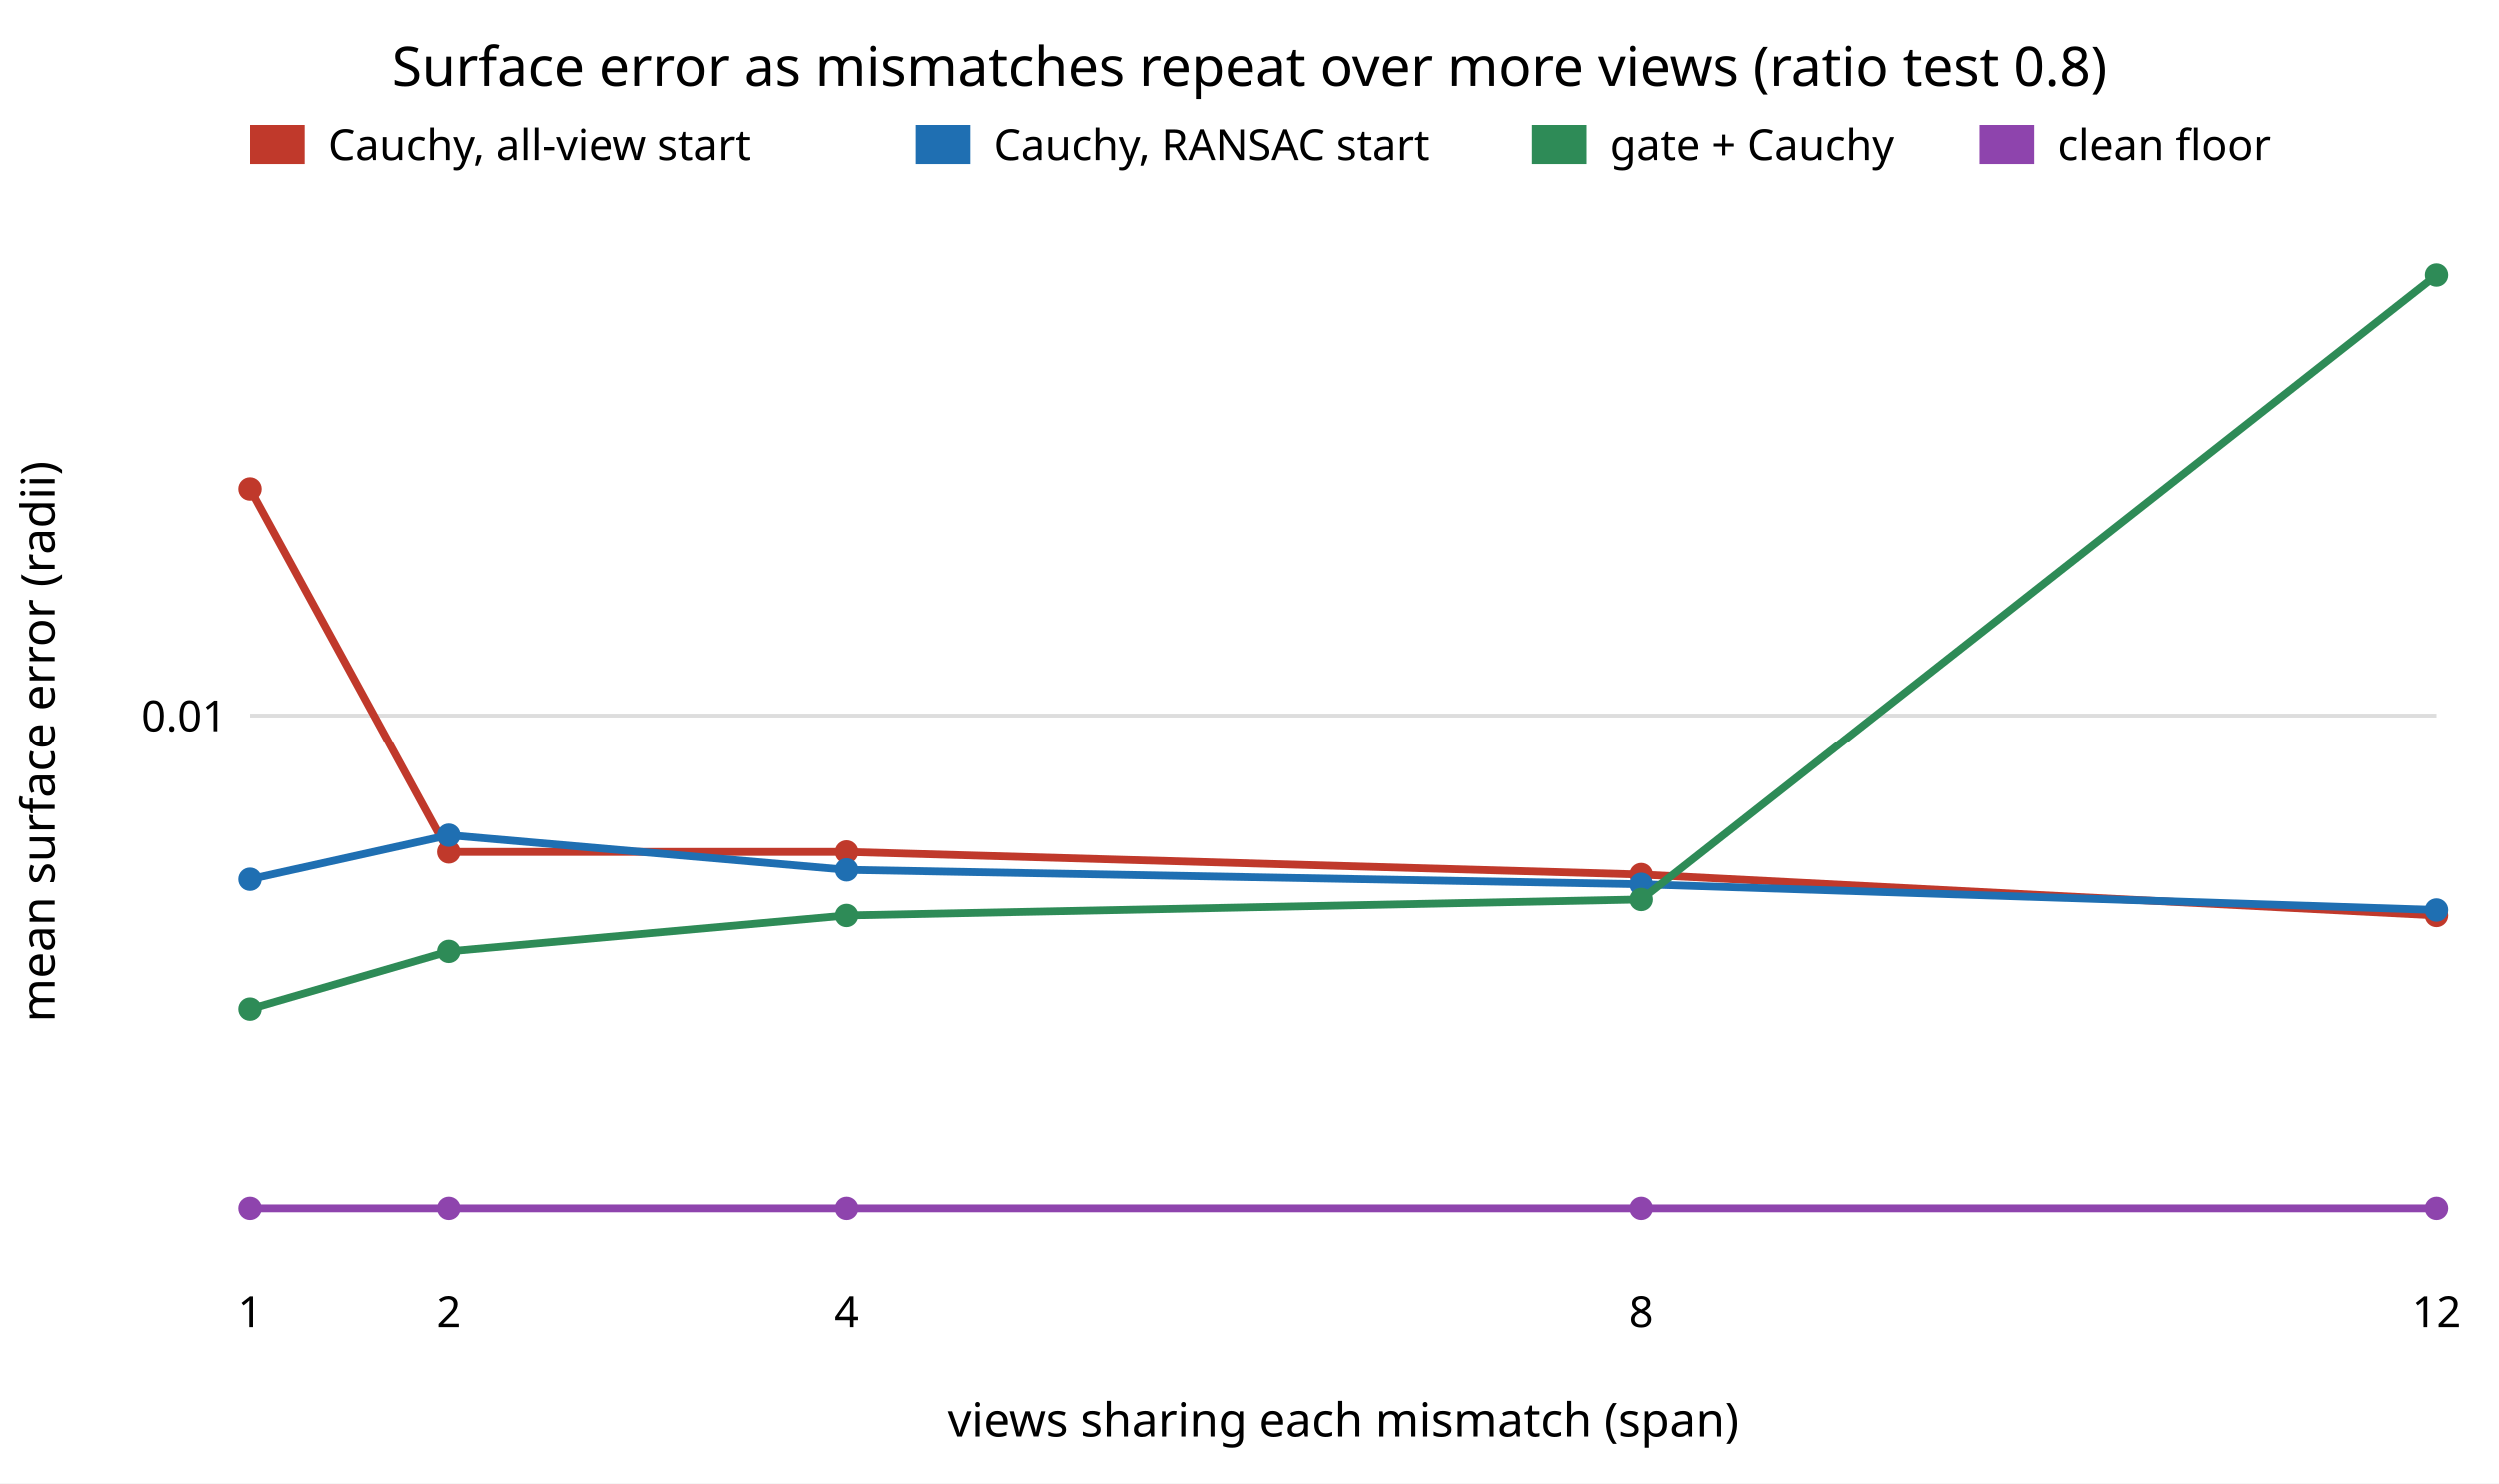
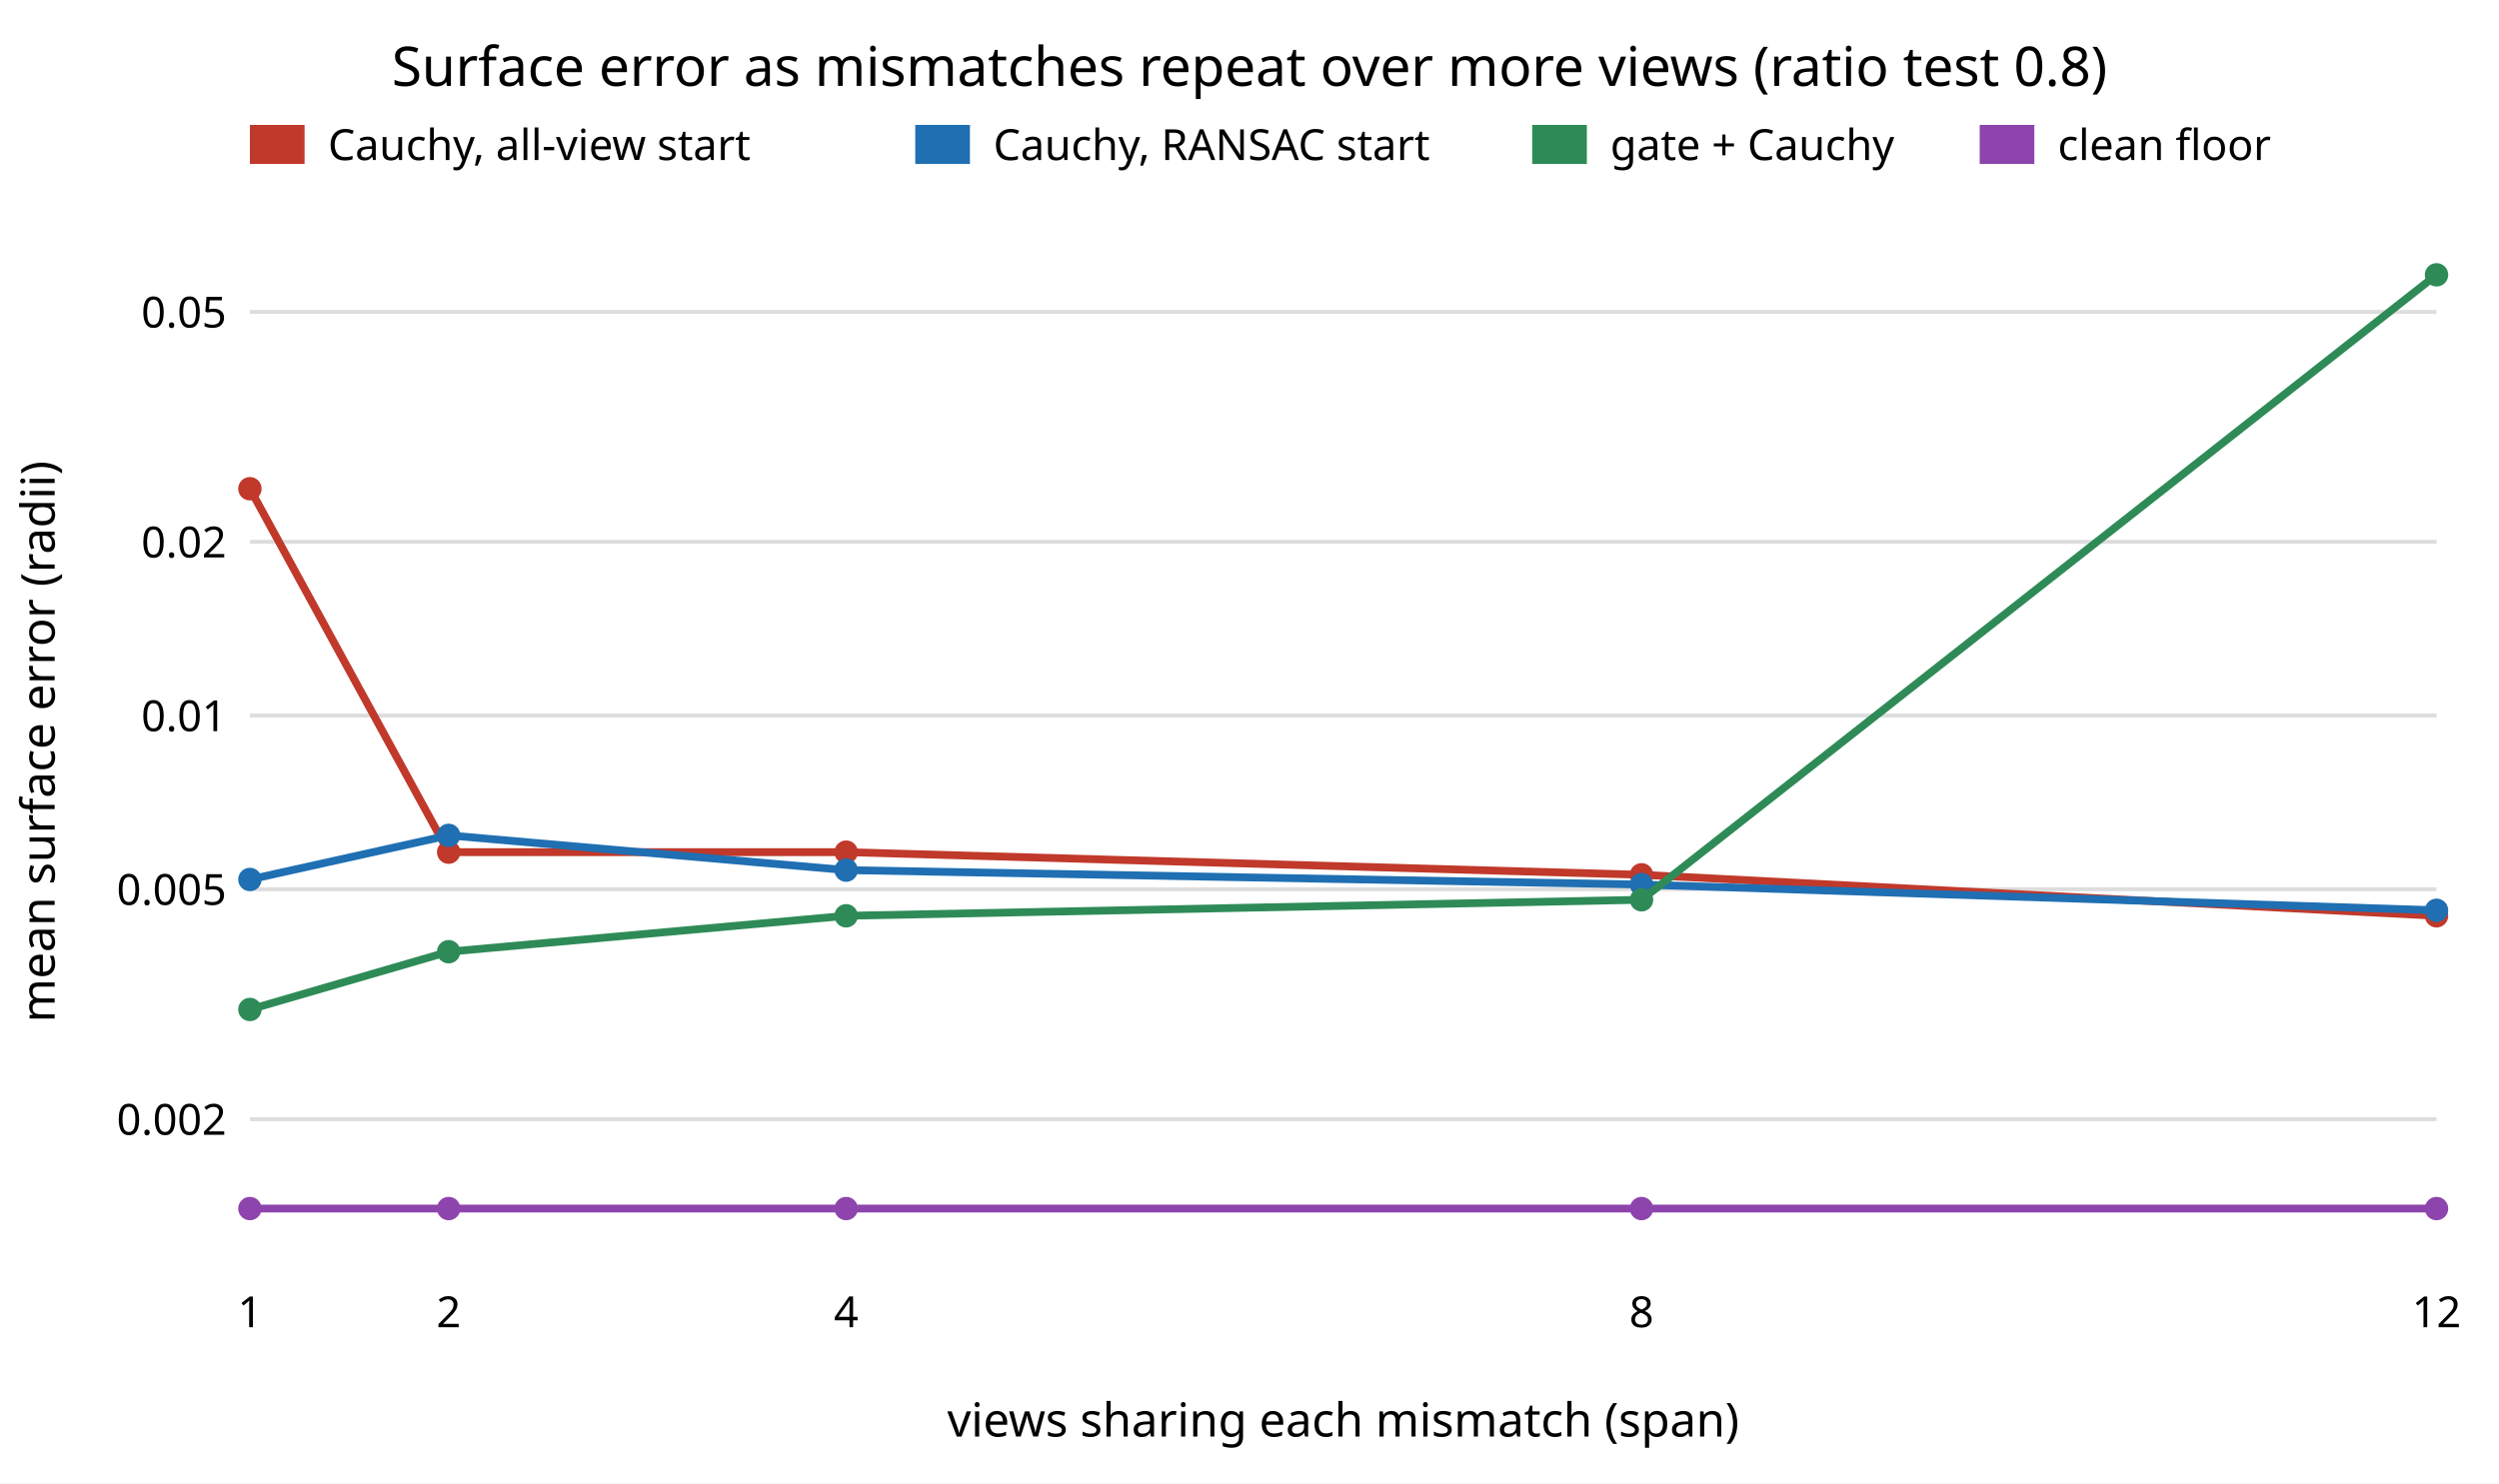
<svg xmlns="http://www.w3.org/2000/svg" viewBox="0 0 640 380" role="img" aria-label="Line plot of mean surface error against the number of consecutive views in which a bad feature is wrong by the same offset, for Cauchy adjustment from the all-view start, from a RANSAC start and after the epipolar gate">
  <rect width="640" height="380" fill="#fff" />
  <text x="320.0" y="22" text-anchor="middle" font-family="sans-serif" font-size="14">Surface error as mismatches repeat over more views (ratio test 0.8)</text>
+   <line x1="64" x2="624" y1="286.7" y2="286.7" stroke="#ddd" />
+   <text x="58" y="290.7" text-anchor="end" font-family="sans-serif" font-size="11">0.002</text>
+   <line x1="64" x2="624" y1="227.8" y2="227.8" stroke="#ddd" />
+   <text x="58" y="231.8" text-anchor="end" font-family="sans-serif" font-size="11">0.005</text>
  <line x1="64" x2="624" y1="183.3" y2="183.3" stroke="#ddd" />
  <text x="58" y="187.3" text-anchor="end" font-family="sans-serif" font-size="11">0.01</text>
+   <line x1="64" x2="624" y1="138.8" y2="138.8" stroke="#ddd" />
+   <text x="58" y="142.8" text-anchor="end" font-family="sans-serif" font-size="11">0.02</text>
+   <line x1="64" x2="624" y1="79.9" y2="79.9" stroke="#ddd" />
+   <text x="58" y="83.9" text-anchor="end" font-family="sans-serif" font-size="11">0.05</text>
  <text x="64.0" y="340" text-anchor="middle" font-family="sans-serif" font-size="11">1</text>
  <text x="114.9" y="340" text-anchor="middle" font-family="sans-serif" font-size="11">2</text>
  <text x="216.7" y="340" text-anchor="middle" font-family="sans-serif" font-size="11">4</text>
  <text x="420.4" y="340" text-anchor="middle" font-family="sans-serif" font-size="11">8</text>
  <text x="624.0" y="340" text-anchor="middle" font-family="sans-serif" font-size="11">12</text>
  <text x="344.0" y="368" text-anchor="middle" font-family="sans-serif" font-size="12">views sharing each mismatch (span)</text>
  <text x="14" y="190.0" text-anchor="middle" font-family="sans-serif" font-size="12" transform="rotate(-90 14 190.0)">mean surface error (radii)</text>
  <polyline points="64.0,125.2 114.9,218.3 216.7,218.3 420.4,224.1 624.0,234.6" fill="none" stroke="#c0392b" stroke-width="2" />
  <circle cx="64.0" cy="125.2" r="3" fill="#c0392b" />
  <circle cx="114.9" cy="218.3" r="3" fill="#c0392b" />
  <circle cx="216.7" cy="218.3" r="3" fill="#c0392b" />
  <circle cx="420.4" cy="224.1" r="3" fill="#c0392b" />
  <circle cx="624.0" cy="234.6" r="3" fill="#c0392b" />
  <rect x="64" y="32" width="14" height="10" fill="#c0392b" />
  <text x="84" y="41" font-family="sans-serif" font-size="11">Cauchy, all-view start</text>
  <polyline points="64.0,225.3 114.9,214.0 216.7,222.9 420.4,226.6 624.0,233.2" fill="none" stroke="#1f6fb2" stroke-width="2" />
  <circle cx="64.0" cy="225.3" r="3" fill="#1f6fb2" />
  <circle cx="114.9" cy="214.0" r="3" fill="#1f6fb2" />
  <circle cx="216.7" cy="222.9" r="3" fill="#1f6fb2" />
  <circle cx="420.4" cy="226.6" r="3" fill="#1f6fb2" />
  <circle cx="624.0" cy="233.2" r="3" fill="#1f6fb2" />
  <rect x="234.4" y="32" width="14" height="10" fill="#1f6fb2" />
  <text x="254.4" y="41" font-family="sans-serif" font-size="11">Cauchy, RANSAC start</text>
  <polyline points="64.0,258.6 114.9,243.8 216.7,234.6 420.4,230.5 624.0,70.4" fill="none" stroke="#2e8b57" stroke-width="2" />
  <circle cx="64.0" cy="258.6" r="3" fill="#2e8b57" />
  <circle cx="114.9" cy="243.8" r="3" fill="#2e8b57" />
  <circle cx="216.7" cy="234.6" r="3" fill="#2e8b57" />
  <circle cx="420.4" cy="230.5" r="3" fill="#2e8b57" />
  <circle cx="624.0" cy="70.4" r="3" fill="#2e8b57" />
  <rect x="392.4" y="32" width="14" height="10" fill="#2e8b57" />
  <text x="412.4" y="41" font-family="sans-serif" font-size="11">gate + Cauchy</text>
  <polyline points="64.0,309.6 114.9,309.6 216.7,309.6 420.4,309.6 624.0,309.6" fill="none" stroke="#8e44ad" stroke-width="2" />
  <circle cx="64.0" cy="309.6" r="3" fill="#8e44ad" />
  <circle cx="114.9" cy="309.6" r="3" fill="#8e44ad" />
  <circle cx="216.7" cy="309.6" r="3" fill="#8e44ad" />
  <circle cx="420.4" cy="309.6" r="3" fill="#8e44ad" />
  <circle cx="624.0" cy="309.6" r="3" fill="#8e44ad" />
  <rect x="507" y="32" width="14" height="10" fill="#8e44ad" />
  <text x="527" y="41" font-family="sans-serif" font-size="11">clean floor</text>
</svg>
